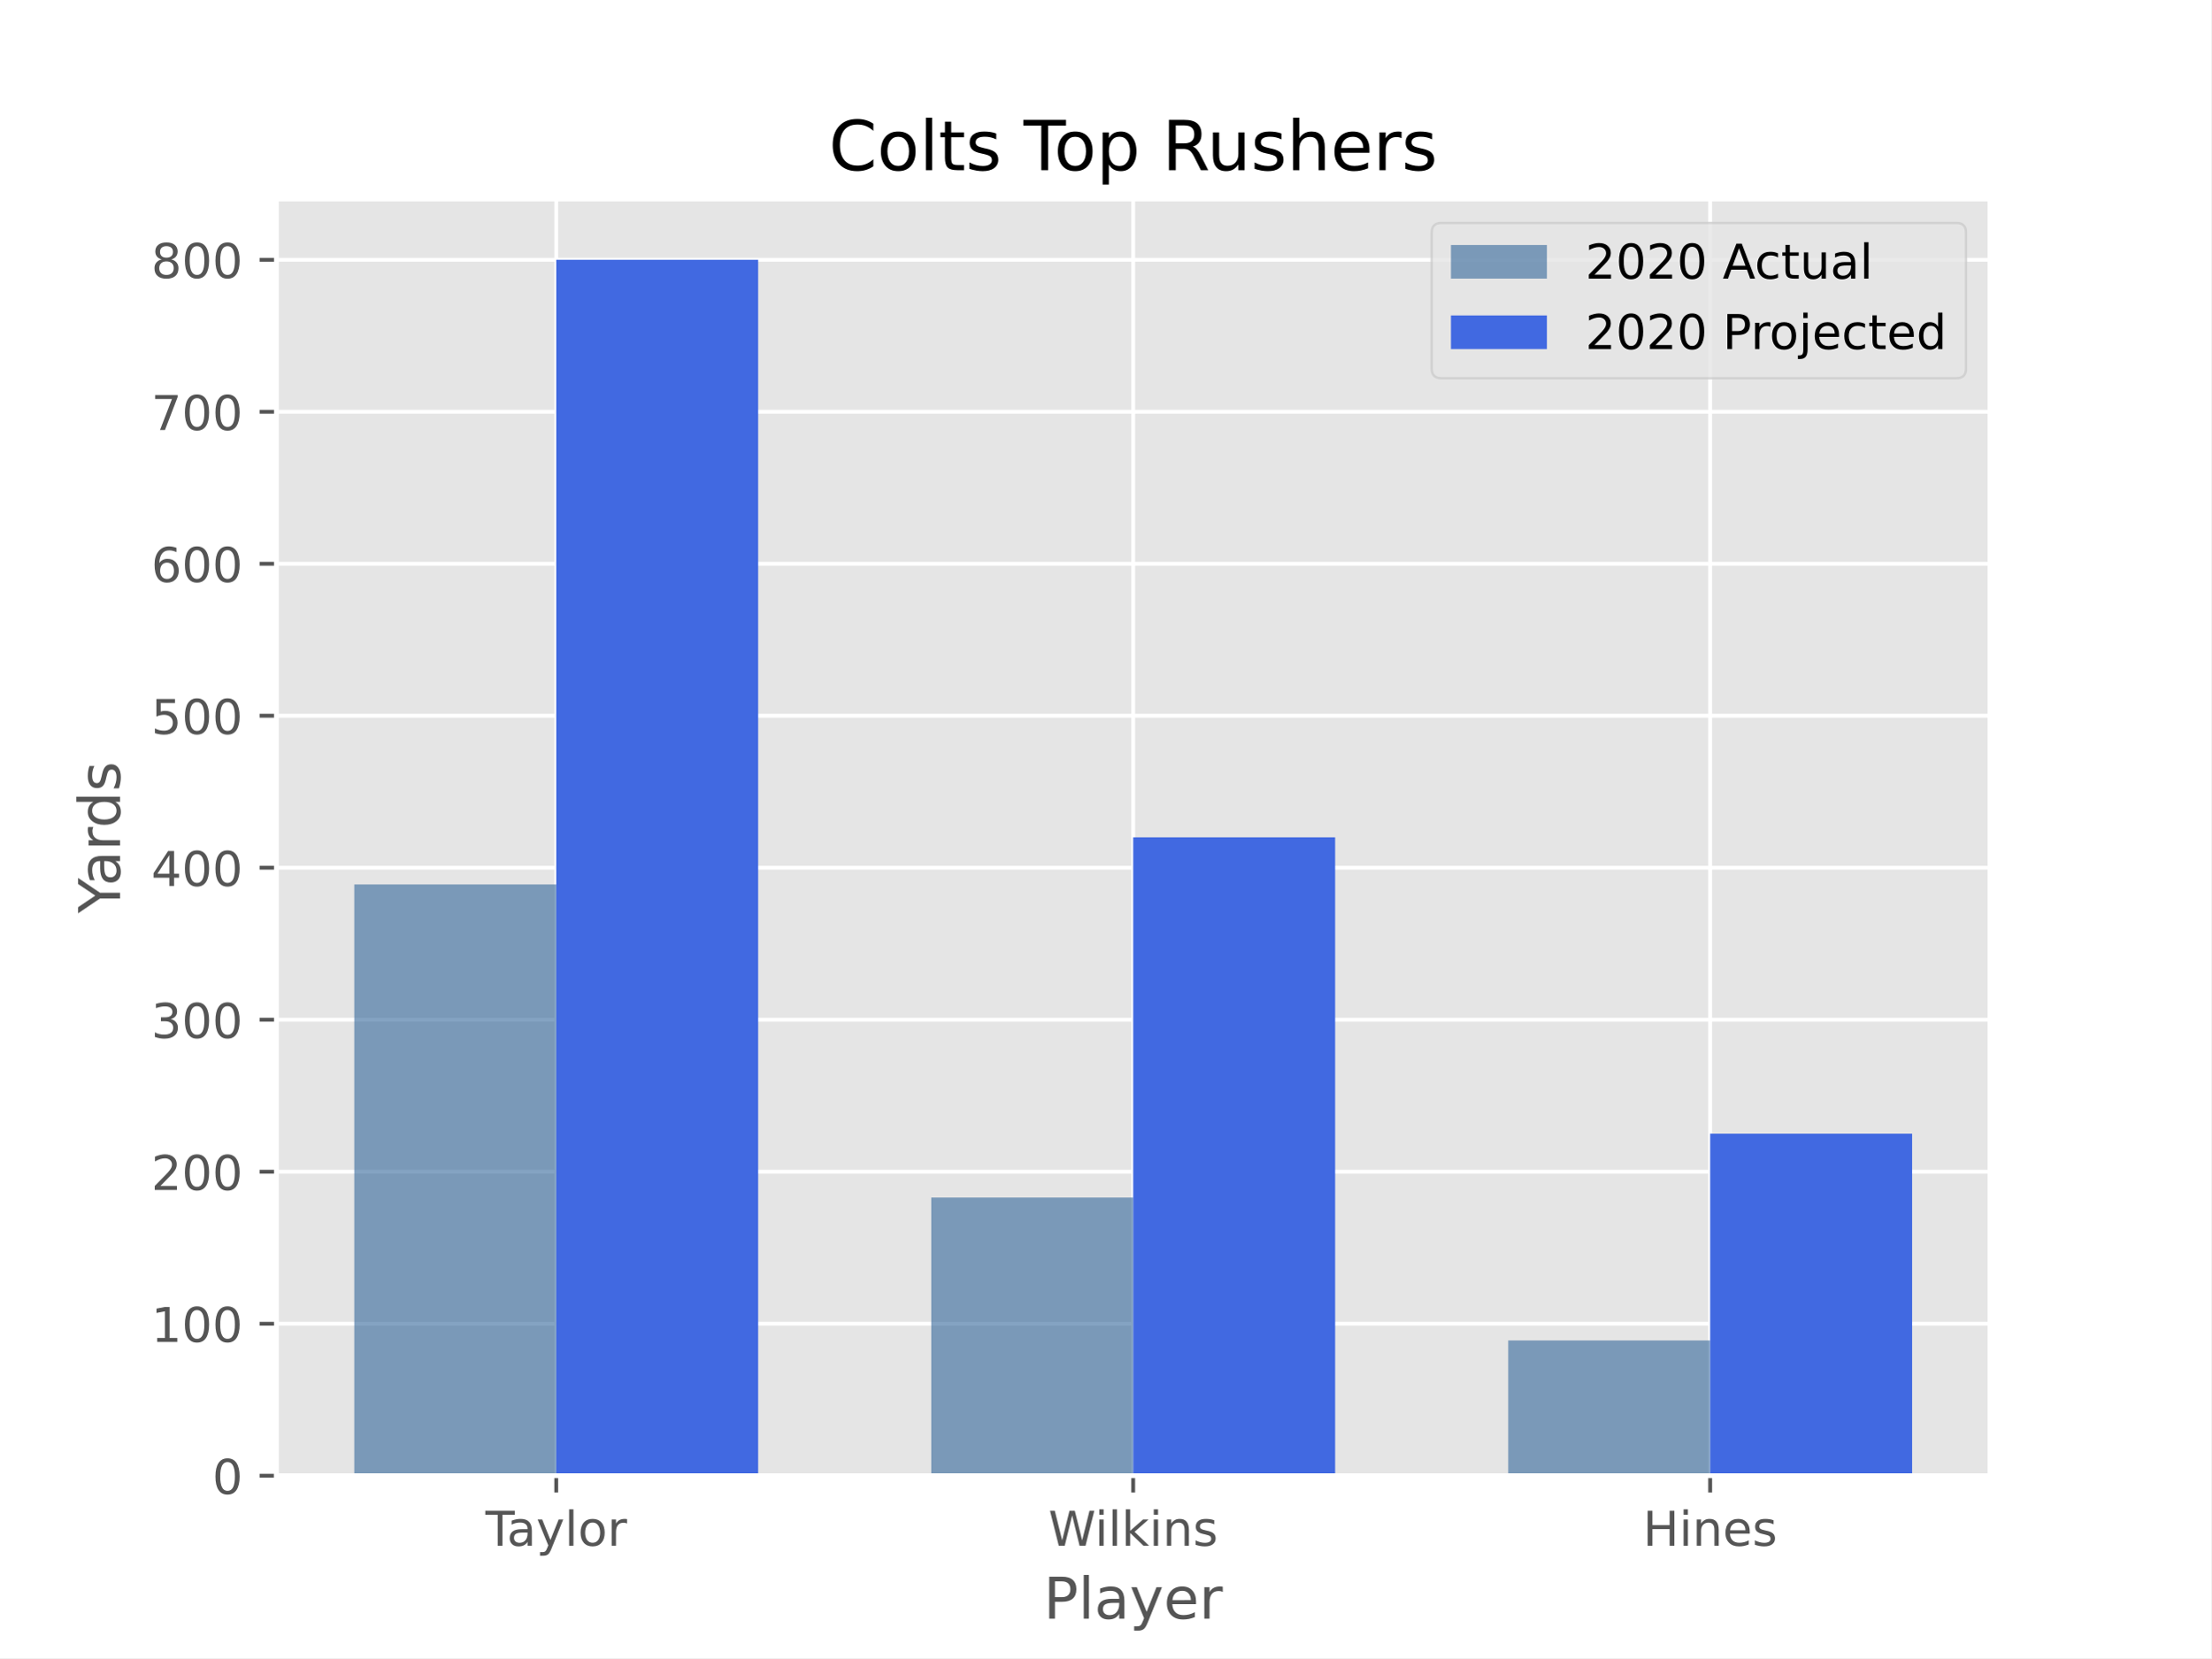
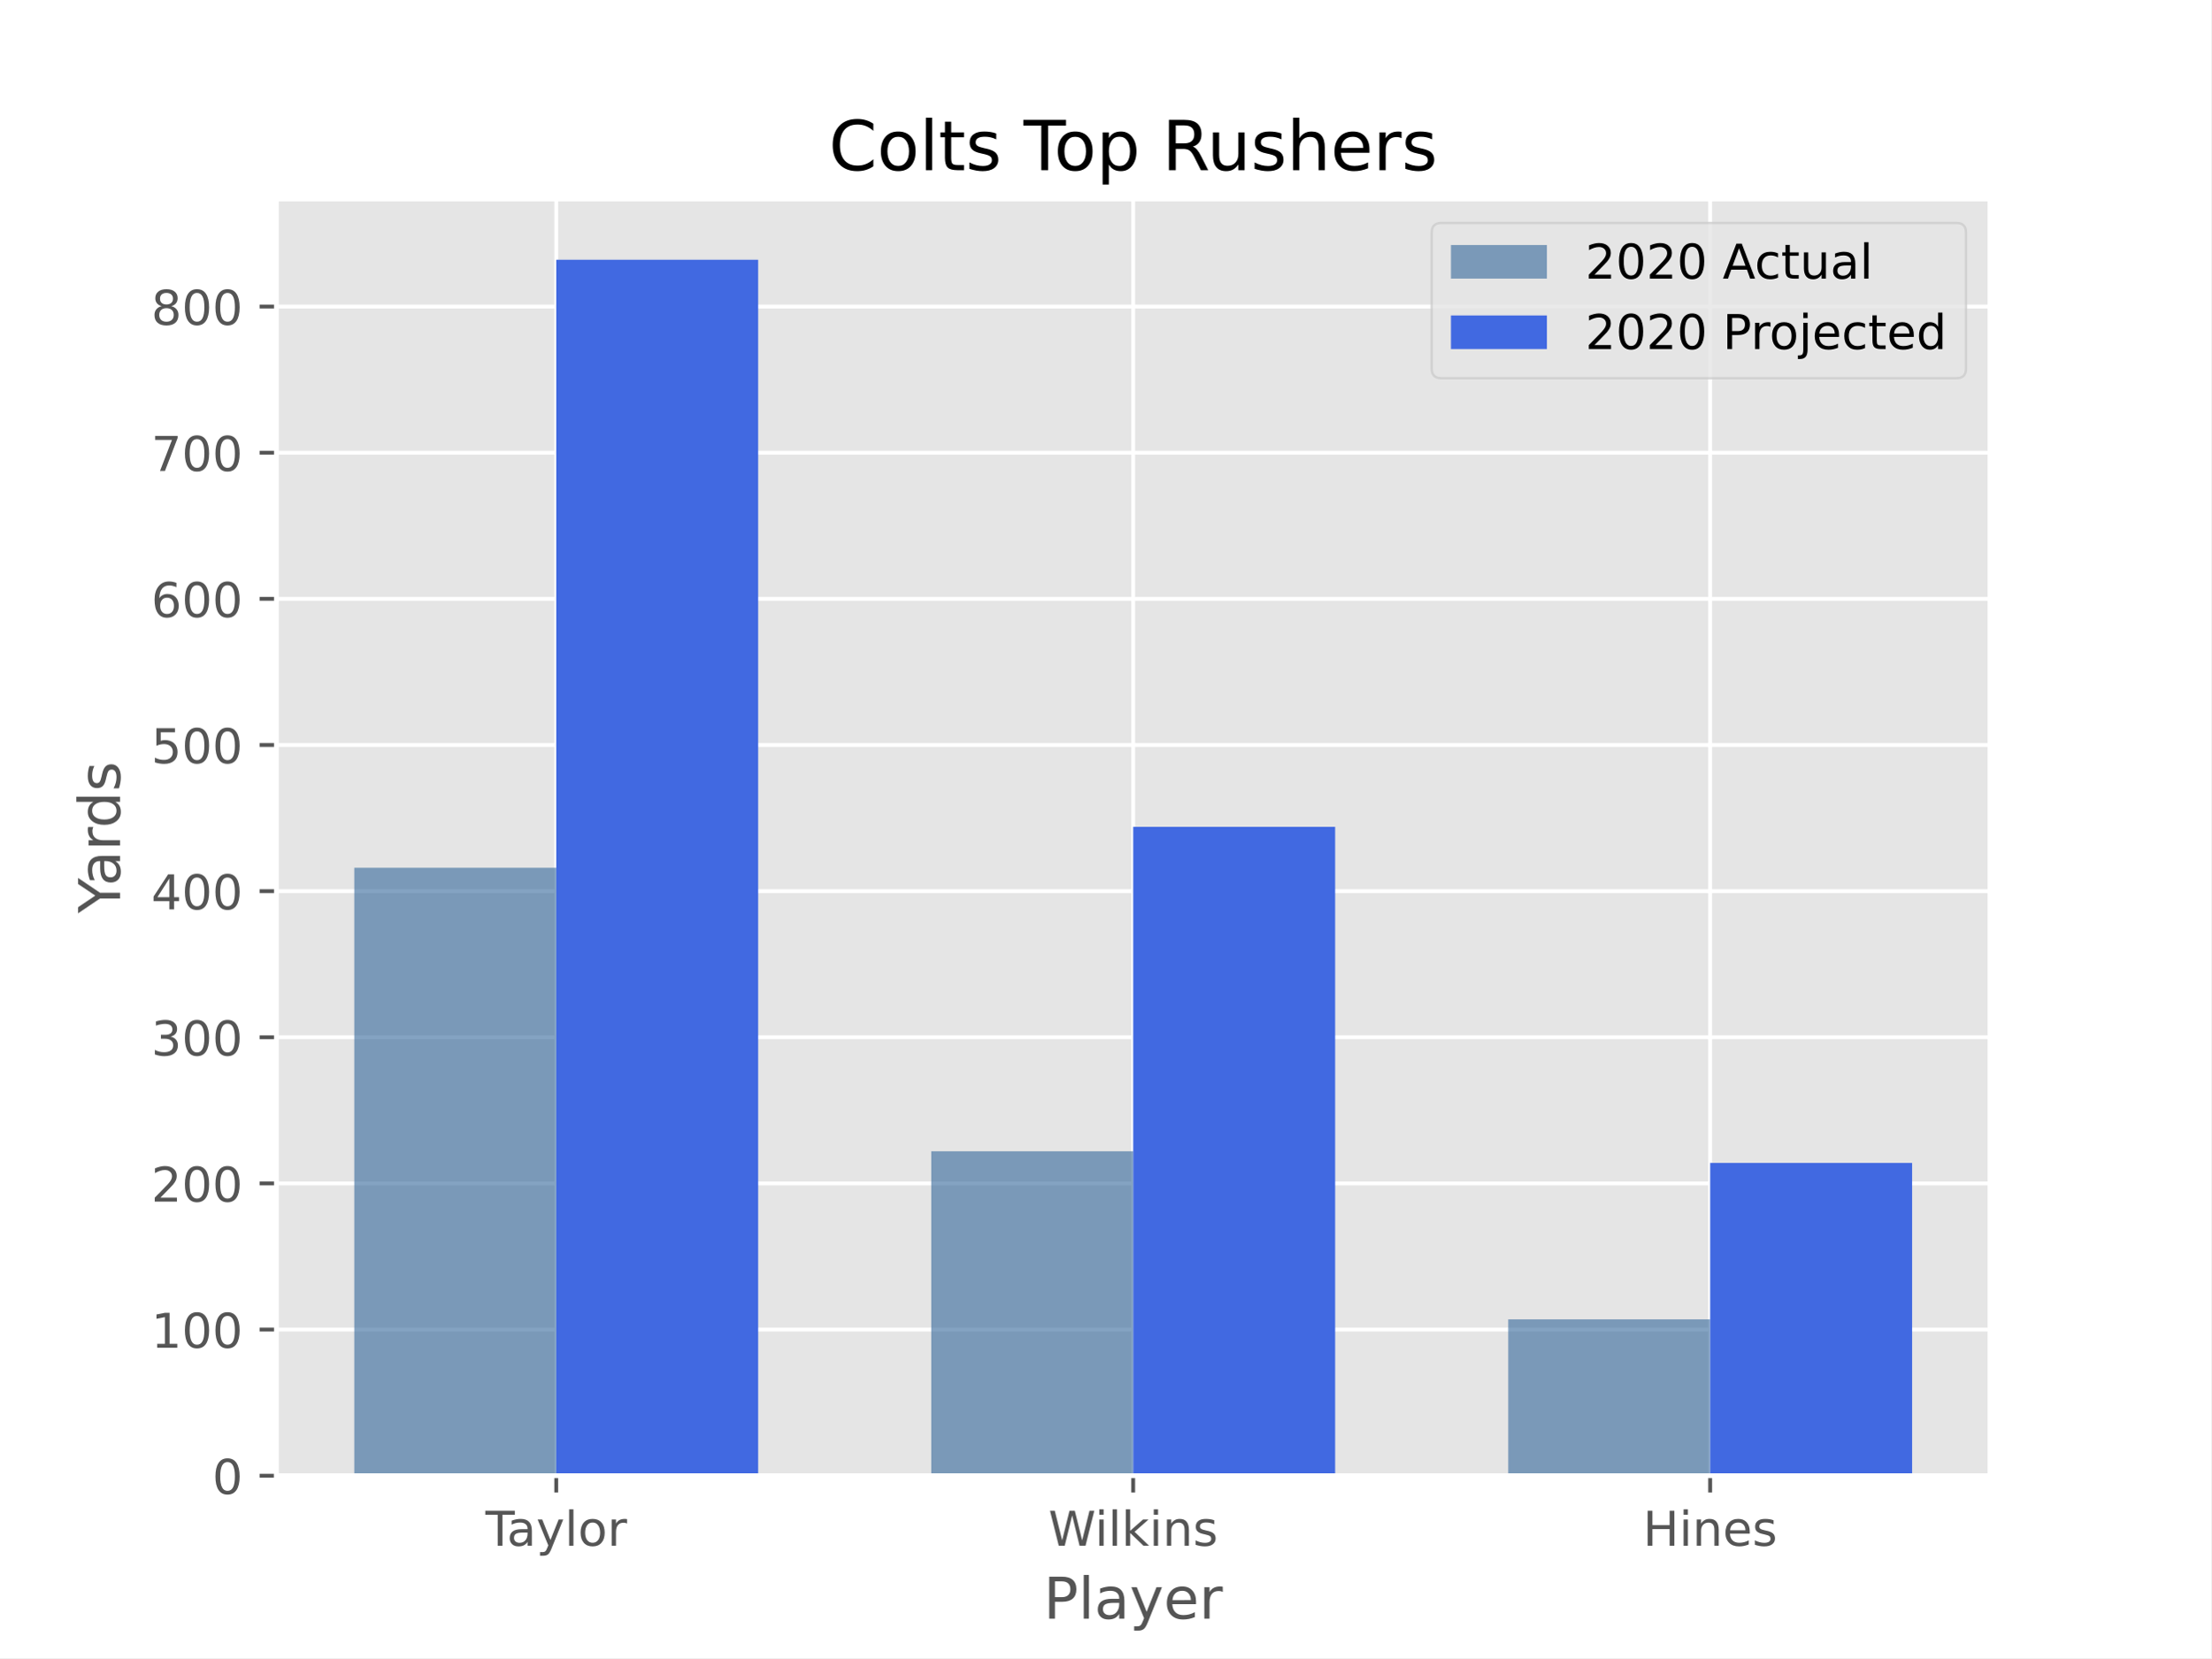
<svg xmlns="http://www.w3.org/2000/svg" xmlns:xlink="http://www.w3.org/1999/xlink" height="345.6pt" version="1.1" viewBox="0 0 460.8 345.6" width="460.8pt">
  <defs>
    <style type="text/css">*{stroke-linecap:butt;stroke-linejoin:round;}</style>
  </defs>
  <g id="figure_1">
    <g id="patch_1">
      <path d="M 0 345.6  L 460.8 345.6  L 460.8 0  L 0 0  z " style="fill:#ffffff;" />
    </g>
    <g id="axes_1">
      <g id="patch_2">
        <path d="M 57.6 307.584  L 414.72 307.584  L 414.72 41.472  L 57.6 41.472  z " style="fill:#e5e5e5;" />
      </g>
      <g id="matplotlib.axis_1">
        <g id="xtick_1">
          <g id="line2d_1">
-             <path clip-path="url(#pd33ba158d6)" d="M 115.918 307.584  L 115.918 41.472  " style="fill:none;stroke:#ffffff;stroke-linecap:square;stroke-width:0.8;" />
+             <path clip-path="url(#pebed3a5271)" d="M 115.918 307.584  L 115.918 41.472  " style="fill:none;stroke:#ffffff;stroke-linecap:square;stroke-width:0.8;" />
          </g>
          <g id="line2d_2">
            <defs>
-               <path d="M 0 0  L 0 3.5  " id="maf455444ff" style="stroke:#555555;stroke-width:0.8;" />
-             </defs>
-             <g>
-               <use style="fill:#555555;stroke:#555555;stroke-width:0.8;" x="115.918" xlink:href="#maf455444ff" y="307.584" />
+               <path d="M 0 0  L 0 3.5  " id="m8367097b8c" style="stroke:#555555;stroke-width:0.8;" />
+             </defs>
+             <g>
+               <use style="fill:#555555;stroke:#555555;stroke-width:0.8;" x="115.918" xlink:href="#m8367097b8c" y="307.584" />
            </g>
          </g>
          <g id="text_1">
            <g style="fill:#555555;" transform="translate(101.1613 322.1824)scale(0.1 -0.1)">
              <defs>
                <path d="M -0.297 72.906  L 61.375 72.906  L 61.375 64.594  L 35.5 64.594  L 35.5 0  L 25.594 0  L 25.594 64.594  L -0.297 64.594  z " id="DejaVuSans-84" />
                <path d="M 34.281 27.484  Q 23.391 27.484 19.188 25  Q 14.984 22.516 14.984 16.5  Q 14.984 11.719 18.141 8.906  Q 21.297 6.109 26.703 6.109  Q 34.188 6.109 38.703 11.406  Q 43.219 16.703 43.219 25.484  L 43.219 27.484  z M 52.203 31.203  L 52.203 0  L 43.219 0  L 43.219 8.297  Q 40.141 3.328 35.547 0.953  Q 30.953 -1.422 24.312 -1.422  Q 15.922 -1.422 10.953 3.297  Q 6 8.016 6 15.922  Q 6 25.141 12.172 29.828  Q 18.359 34.516 30.609 34.516  L 43.219 34.516  L 43.219 35.406  Q 43.219 41.609 39.141 45  Q 35.062 48.391 27.688 48.391  Q 23 48.391 18.547 47.266  Q 14.109 46.141 10.016 43.891  L 10.016 52.203  Q 14.938 54.109 19.578 55.047  Q 24.219 56 28.609 56  Q 40.484 56 46.344 49.844  Q 52.203 43.703 52.203 31.203  z " id="DejaVuSans-97" />
                <path d="M 32.172 -5.078  Q 28.375 -14.844 24.75 -17.812  Q 21.141 -20.797 15.094 -20.797  L 7.906 -20.797  L 7.906 -13.281  L 13.188 -13.281  Q 16.891 -13.281 18.938 -11.516  Q 21 -9.766 23.484 -3.219  L 25.094 0.875  L 2.984 54.688  L 12.5 54.688  L 29.594 11.922  L 46.688 54.688  L 56.203 54.688  z " id="DejaVuSans-121" />
                <path d="M 9.422 75.984  L 18.406 75.984  L 18.406 0  L 9.422 0  z " id="DejaVuSans-108" />
                <path d="M 30.609 48.391  Q 23.391 48.391 19.188 42.75  Q 14.984 37.109 14.984 27.297  Q 14.984 17.484 19.156 11.844  Q 23.344 6.203 30.609 6.203  Q 37.797 6.203 41.984 11.859  Q 46.188 17.531 46.188 27.297  Q 46.188 37.016 41.984 42.703  Q 37.797 48.391 30.609 48.391  z M 30.609 56  Q 42.328 56 49.016 48.375  Q 55.719 40.766 55.719 27.297  Q 55.719 13.875 49.016 6.219  Q 42.328 -1.422 30.609 -1.422  Q 18.844 -1.422 12.172 6.219  Q 5.516 13.875 5.516 27.297  Q 5.516 40.766 12.172 48.375  Q 18.844 56 30.609 56  z " id="DejaVuSans-111" />
                <path d="M 41.109 46.297  Q 39.594 47.172 37.812 47.578  Q 36.031 48 33.891 48  Q 26.266 48 22.188 43.047  Q 18.109 38.094 18.109 28.812  L 18.109 0  L 9.078 0  L 9.078 54.688  L 18.109 54.688  L 18.109 46.188  Q 20.953 51.172 25.484 53.578  Q 30.031 56 36.531 56  Q 37.453 56 38.578 55.875  Q 39.703 55.766 41.062 55.516  z " id="DejaVuSans-114" />
              </defs>
              <use xlink:href="#DejaVuSans-84" />
              <use x="44.584" xlink:href="#DejaVuSans-97" />
              <use x="105.863" xlink:href="#DejaVuSans-121" />
              <use x="165.043" xlink:href="#DejaVuSans-108" />
              <use x="192.826" xlink:href="#DejaVuSans-111" />
              <use x="254.008" xlink:href="#DejaVuSans-114" />
            </g>
          </g>
        </g>
        <g id="xtick_2">
          <g id="line2d_3">
-             <path clip-path="url(#pd33ba158d6)" d="M 236.16 307.584  L 236.16 41.472  " style="fill:none;stroke:#ffffff;stroke-linecap:square;stroke-width:0.8;" />
+             <path clip-path="url(#pebed3a5271)" d="M 236.16 307.584  L 236.16 41.472  " style="fill:none;stroke:#ffffff;stroke-linecap:square;stroke-width:0.8;" />
          </g>
          <g id="line2d_4">
            <g>
-               <use style="fill:#555555;stroke:#555555;stroke-width:0.8;" x="236.16" xlink:href="#maf455444ff" y="307.584" />
+               <use style="fill:#555555;stroke:#555555;stroke-width:0.8;" x="236.16" xlink:href="#m8367097b8c" y="307.584" />
            </g>
          </g>
          <g id="text_2">
            <g style="fill:#555555;" transform="translate(218.4928 322.1824)scale(0.1 -0.1)">
              <defs>
                <path d="M 3.328 72.906  L 13.281 72.906  L 28.609 11.281  L 43.891 72.906  L 54.984 72.906  L 70.312 11.281  L 85.594 72.906  L 95.609 72.906  L 77.297 0  L 64.891 0  L 49.516 63.281  L 33.984 0  L 21.578 0  z " id="DejaVuSans-87" />
                <path d="M 9.422 54.688  L 18.406 54.688  L 18.406 0  L 9.422 0  z M 9.422 75.984  L 18.406 75.984  L 18.406 64.594  L 9.422 64.594  z " id="DejaVuSans-105" />
                <path d="M 9.078 75.984  L 18.109 75.984  L 18.109 31.109  L 44.922 54.688  L 56.391 54.688  L 27.391 29.109  L 57.625 0  L 45.906 0  L 18.109 26.703  L 18.109 0  L 9.078 0  z " id="DejaVuSans-107" />
                <path d="M 54.891 33.016  L 54.891 0  L 45.906 0  L 45.906 32.719  Q 45.906 40.484 42.875 44.328  Q 39.844 48.188 33.797 48.188  Q 26.516 48.188 22.312 43.547  Q 18.109 38.922 18.109 30.906  L 18.109 0  L 9.078 0  L 9.078 54.688  L 18.109 54.688  L 18.109 46.188  Q 21.344 51.125 25.703 53.562  Q 30.078 56 35.797 56  Q 45.219 56 50.047 50.172  Q 54.891 44.344 54.891 33.016  z " id="DejaVuSans-110" />
                <path d="M 44.281 53.078  L 44.281 44.578  Q 40.484 46.531 36.375 47.5  Q 32.281 48.484 27.875 48.484  Q 21.188 48.484 17.844 46.438  Q 14.5 44.391 14.5 40.281  Q 14.5 37.156 16.891 35.375  Q 19.281 33.594 26.516 31.984  L 29.594 31.297  Q 39.156 29.25 43.188 25.516  Q 47.219 21.781 47.219 15.094  Q 47.219 7.469 41.188 3.016  Q 35.156 -1.422 24.609 -1.422  Q 20.219 -1.422 15.453 -0.562  Q 10.688 0.297 5.422 2  L 5.422 11.281  Q 10.406 8.688 15.234 7.391  Q 20.062 6.109 24.812 6.109  Q 31.156 6.109 34.562 8.281  Q 37.984 10.453 37.984 14.406  Q 37.984 18.062 35.516 20.016  Q 33.062 21.969 24.703 23.781  L 21.578 24.516  Q 13.234 26.266 9.516 29.906  Q 5.812 33.547 5.812 39.891  Q 5.812 47.609 11.281 51.797  Q 16.75 56 26.812 56  Q 31.781 56 36.172 55.266  Q 40.578 54.547 44.281 53.078  z " id="DejaVuSans-115" />
              </defs>
              <use xlink:href="#DejaVuSans-87" />
              <use x="96.627" xlink:href="#DejaVuSans-105" />
              <use x="124.41" xlink:href="#DejaVuSans-108" />
              <use x="152.193" xlink:href="#DejaVuSans-107" />
              <use x="210.104" xlink:href="#DejaVuSans-105" />
              <use x="237.887" xlink:href="#DejaVuSans-110" />
              <use x="301.266" xlink:href="#DejaVuSans-115" />
            </g>
          </g>
        </g>
        <g id="xtick_3">
          <g id="line2d_5">
-             <path clip-path="url(#pd33ba158d6)" d="M 356.402 307.584  L 356.402 41.472  " style="fill:none;stroke:#ffffff;stroke-linecap:square;stroke-width:0.8;" />
+             <path clip-path="url(#pebed3a5271)" d="M 356.402 307.584  L 356.402 41.472  " style="fill:none;stroke:#ffffff;stroke-linecap:square;stroke-width:0.8;" />
          </g>
          <g id="line2d_6">
            <g>
-               <use style="fill:#555555;stroke:#555555;stroke-width:0.8;" x="356.402" xlink:href="#maf455444ff" y="307.584" />
+               <use style="fill:#555555;stroke:#555555;stroke-width:0.8;" x="356.402" xlink:href="#m8367097b8c" y="307.584" />
            </g>
          </g>
          <g id="text_3">
            <g style="fill:#555555;" transform="translate(342.4032 322.1824)scale(0.1 -0.1)">
              <defs>
                <path d="M 9.812 72.906  L 19.672 72.906  L 19.672 43.016  L 55.516 43.016  L 55.516 72.906  L 65.375 72.906  L 65.375 0  L 55.516 0  L 55.516 34.719  L 19.672 34.719  L 19.672 0  L 9.812 0  z " id="DejaVuSans-72" />
                <path d="M 56.203 29.594  L 56.203 25.203  L 14.891 25.203  Q 15.484 15.922 20.484 11.062  Q 25.484 6.203 34.422 6.203  Q 39.594 6.203 44.453 7.469  Q 49.312 8.734 54.109 11.281  L 54.109 2.781  Q 49.266 0.734 44.188 -0.344  Q 39.109 -1.422 33.891 -1.422  Q 20.797 -1.422 13.156 6.188  Q 5.516 13.812 5.516 26.812  Q 5.516 40.234 12.766 48.109  Q 20.016 56 32.328 56  Q 43.359 56 49.781 48.891  Q 56.203 41.797 56.203 29.594  z M 47.219 32.234  Q 47.125 39.594 43.094 43.984  Q 39.062 48.391 32.422 48.391  Q 24.906 48.391 20.391 44.141  Q 15.875 39.891 15.188 32.172  z " id="DejaVuSans-101" />
              </defs>
              <use xlink:href="#DejaVuSans-72" />
              <use x="75.195" xlink:href="#DejaVuSans-105" />
              <use x="102.979" xlink:href="#DejaVuSans-110" />
              <use x="166.357" xlink:href="#DejaVuSans-101" />
              <use x="227.881" xlink:href="#DejaVuSans-115" />
            </g>
          </g>
        </g>
        <g id="text_4">
          <g style="fill:#555555;" transform="translate(217.4888 337.3802)scale(0.12 -0.12)">
            <defs>
              <path d="M 19.672 64.797  L 19.672 37.406  L 32.078 37.406  Q 38.969 37.406 42.719 40.969  Q 46.484 44.531 46.484 51.125  Q 46.484 57.672 42.719 61.234  Q 38.969 64.797 32.078 64.797  z M 9.812 72.906  L 32.078 72.906  Q 44.344 72.906 50.609 67.359  Q 56.891 61.812 56.891 51.125  Q 56.891 40.328 50.609 34.812  Q 44.344 29.297 32.078 29.297  L 19.672 29.297  L 19.672 0  L 9.812 0  z " id="DejaVuSans-80" />
            </defs>
            <use xlink:href="#DejaVuSans-80" />
            <use x="60.303" xlink:href="#DejaVuSans-108" />
            <use x="88.086" xlink:href="#DejaVuSans-97" />
            <use x="149.365" xlink:href="#DejaVuSans-121" />
            <use x="208.545" xlink:href="#DejaVuSans-101" />
            <use x="270.068" xlink:href="#DejaVuSans-114" />
          </g>
        </g>
      </g>
      <g id="matplotlib.axis_2">
        <g id="ytick_1">
          <g id="line2d_7">
-             <path clip-path="url(#pd33ba158d6)" d="M 57.6 307.584  L 414.72 307.584  " style="fill:none;stroke:#ffffff;stroke-linecap:square;stroke-width:0.8;" />
+             <path clip-path="url(#pebed3a5271)" d="M 57.6 307.584  L 414.72 307.584  " style="fill:none;stroke:#ffffff;stroke-linecap:square;stroke-width:0.8;" />
          </g>
          <g id="line2d_8">
            <defs>
-               <path d="M 0 0  L -3.5 0  " id="m9c7cc8854f" style="stroke:#555555;stroke-width:0.8;" />
-             </defs>
-             <g>
-               <use style="fill:#555555;stroke:#555555;stroke-width:0.8;" x="57.6" xlink:href="#m9c7cc8854f" y="307.584" />
+               <path d="M 0 0  L -3.5 0  " id="mbb1b11f7b4" style="stroke:#555555;stroke-width:0.8;" />
+             </defs>
+             <g>
+               <use style="fill:#555555;stroke:#555555;stroke-width:0.8;" x="57.6" xlink:href="#mbb1b11f7b4" y="307.584" />
            </g>
          </g>
          <g id="text_5">
            <g style="fill:#555555;" transform="translate(44.2375 311.3832)scale(0.1 -0.1)">
              <defs>
                <path d="M 31.781 66.406  Q 24.172 66.406 20.328 58.906  Q 16.5 51.422 16.5 36.375  Q 16.5 21.391 20.328 13.891  Q 24.172 6.391 31.781 6.391  Q 39.453 6.391 43.281 13.891  Q 47.125 21.391 47.125 36.375  Q 47.125 51.422 43.281 58.906  Q 39.453 66.406 31.781 66.406  z M 31.781 74.219  Q 44.047 74.219 50.516 64.516  Q 56.984 54.828 56.984 36.375  Q 56.984 17.969 50.516 8.266  Q 44.047 -1.422 31.781 -1.422  Q 19.531 -1.422 13.062 8.266  Q 6.594 17.969 6.594 36.375  Q 6.594 54.828 13.062 64.516  Q 19.531 74.219 31.781 74.219  z " id="DejaVuSans-48" />
              </defs>
              <use xlink:href="#DejaVuSans-48" />
            </g>
          </g>
        </g>
        <g id="ytick_2">
          <g id="line2d_9">
-             <path clip-path="url(#pd33ba158d6)" d="M 57.6 275.904  L 414.72 275.904  " style="fill:none;stroke:#ffffff;stroke-linecap:square;stroke-width:0.8;" />
+             <path clip-path="url(#pebed3a5271)" d="M 57.6 277.122  L 414.72 277.122  " style="fill:none;stroke:#ffffff;stroke-linecap:square;stroke-width:0.8;" />
          </g>
          <g id="line2d_10">
            <g>
-               <use style="fill:#555555;stroke:#555555;stroke-width:0.8;" x="57.6" xlink:href="#m9c7cc8854f" y="275.904" />
+               <use style="fill:#555555;stroke:#555555;stroke-width:0.8;" x="57.6" xlink:href="#mbb1b11f7b4" y="277.122" />
            </g>
          </g>
          <g id="text_6">
-             <g style="fill:#555555;" transform="translate(31.5125 279.7032)scale(0.1 -0.1)">
+             <g style="fill:#555555;" transform="translate(31.5125 280.9217)scale(0.1 -0.1)">
              <defs>
                <path d="M 12.406 8.297  L 28.516 8.297  L 28.516 63.922  L 10.984 60.406  L 10.984 69.391  L 28.422 72.906  L 38.281 72.906  L 38.281 8.297  L 54.391 8.297  L 54.391 0  L 12.406 0  z " id="DejaVuSans-49" />
              </defs>
              <use xlink:href="#DejaVuSans-49" />
              <use x="63.623" xlink:href="#DejaVuSans-48" />
              <use x="127.246" xlink:href="#DejaVuSans-48" />
            </g>
          </g>
        </g>
        <g id="ytick_3">
          <g id="line2d_11">
-             <path clip-path="url(#pd33ba158d6)" d="M 57.6 244.224  L 414.72 244.224  " style="fill:none;stroke:#ffffff;stroke-linecap:square;stroke-width:0.8;" />
+             <path clip-path="url(#pebed3a5271)" d="M 57.6 246.661  L 414.72 246.661  " style="fill:none;stroke:#ffffff;stroke-linecap:square;stroke-width:0.8;" />
          </g>
          <g id="line2d_12">
            <g>
-               <use style="fill:#555555;stroke:#555555;stroke-width:0.8;" x="57.6" xlink:href="#m9c7cc8854f" y="244.224" />
+               <use style="fill:#555555;stroke:#555555;stroke-width:0.8;" x="57.6" xlink:href="#mbb1b11f7b4" y="246.661" />
            </g>
          </g>
          <g id="text_7">
-             <g style="fill:#555555;" transform="translate(31.5125 248.0232)scale(0.1 -0.1)">
+             <g style="fill:#555555;" transform="translate(31.5125 250.4601)scale(0.1 -0.1)">
              <defs>
                <path d="M 19.188 8.297  L 53.609 8.297  L 53.609 0  L 7.328 0  L 7.328 8.297  Q 12.938 14.109 22.625 23.891  Q 32.328 33.688 34.812 36.531  Q 39.547 41.844 41.422 45.531  Q 43.312 49.219 43.312 52.781  Q 43.312 58.594 39.234 62.25  Q 35.156 65.922 28.609 65.922  Q 23.969 65.922 18.812 64.312  Q 13.672 62.703 7.812 59.422  L 7.812 69.391  Q 13.766 71.781 18.938 73  Q 24.125 74.219 28.422 74.219  Q 39.75 74.219 46.484 68.547  Q 53.219 62.891 53.219 53.422  Q 53.219 48.922 51.531 44.891  Q 49.859 40.875 45.406 35.406  Q 44.188 33.984 37.641 27.219  Q 31.109 20.453 19.188 8.297  z " id="DejaVuSans-50" />
              </defs>
              <use xlink:href="#DejaVuSans-50" />
              <use x="63.623" xlink:href="#DejaVuSans-48" />
              <use x="127.246" xlink:href="#DejaVuSans-48" />
            </g>
          </g>
        </g>
        <g id="ytick_4">
          <g id="line2d_13">
-             <path clip-path="url(#pd33ba158d6)" d="M 57.6 212.544  L 414.72 212.544  " style="fill:none;stroke:#ffffff;stroke-linecap:square;stroke-width:0.8;" />
+             <path clip-path="url(#pebed3a5271)" d="M 57.6 216.199  L 414.72 216.199  " style="fill:none;stroke:#ffffff;stroke-linecap:square;stroke-width:0.8;" />
          </g>
          <g id="line2d_14">
            <g>
-               <use style="fill:#555555;stroke:#555555;stroke-width:0.8;" x="57.6" xlink:href="#m9c7cc8854f" y="212.544" />
+               <use style="fill:#555555;stroke:#555555;stroke-width:0.8;" x="57.6" xlink:href="#mbb1b11f7b4" y="216.199" />
            </g>
          </g>
          <g id="text_8">
-             <g style="fill:#555555;" transform="translate(31.5125 216.3432)scale(0.1 -0.1)">
+             <g style="fill:#555555;" transform="translate(31.5125 219.9986)scale(0.1 -0.1)">
              <defs>
                <path d="M 40.578 39.312  Q 47.656 37.797 51.625 33  Q 55.609 28.219 55.609 21.188  Q 55.609 10.406 48.188 4.484  Q 40.766 -1.422 27.094 -1.422  Q 22.516 -1.422 17.656 -0.516  Q 12.797 0.391 7.625 2.203  L 7.625 11.719  Q 11.719 9.328 16.594 8.109  Q 21.484 6.891 26.812 6.891  Q 36.078 6.891 40.938 10.547  Q 45.797 14.203 45.797 21.188  Q 45.797 27.641 41.281 31.266  Q 36.766 34.906 28.719 34.906  L 20.219 34.906  L 20.219 43.016  L 29.109 43.016  Q 36.375 43.016 40.234 45.922  Q 44.094 48.828 44.094 54.297  Q 44.094 59.906 40.109 62.906  Q 36.141 65.922 28.719 65.922  Q 24.656 65.922 20.016 65.031  Q 15.375 64.156 9.812 62.312  L 9.812 71.094  Q 15.438 72.656 20.344 73.438  Q 25.25 74.219 29.594 74.219  Q 40.828 74.219 47.359 69.109  Q 53.906 64.016 53.906 55.328  Q 53.906 49.266 50.438 45.094  Q 46.969 40.922 40.578 39.312  z " id="DejaVuSans-51" />
              </defs>
              <use xlink:href="#DejaVuSans-51" />
              <use x="63.623" xlink:href="#DejaVuSans-48" />
              <use x="127.246" xlink:href="#DejaVuSans-48" />
            </g>
          </g>
        </g>
        <g id="ytick_5">
          <g id="line2d_15">
-             <path clip-path="url(#pd33ba158d6)" d="M 57.6 180.864  L 414.72 180.864  " style="fill:none;stroke:#ffffff;stroke-linecap:square;stroke-width:0.8;" />
+             <path clip-path="url(#pebed3a5271)" d="M 57.6 185.738  L 414.72 185.738  " style="fill:none;stroke:#ffffff;stroke-linecap:square;stroke-width:0.8;" />
          </g>
          <g id="line2d_16">
            <g>
-               <use style="fill:#555555;stroke:#555555;stroke-width:0.8;" x="57.6" xlink:href="#m9c7cc8854f" y="180.864" />
+               <use style="fill:#555555;stroke:#555555;stroke-width:0.8;" x="57.6" xlink:href="#mbb1b11f7b4" y="185.738" />
            </g>
          </g>
          <g id="text_9">
-             <g style="fill:#555555;" transform="translate(31.5125 184.6632)scale(0.1 -0.1)">
+             <g style="fill:#555555;" transform="translate(31.5125 189.5371)scale(0.1 -0.1)">
              <defs>
                <path d="M 37.797 64.312  L 12.891 25.391  L 37.797 25.391  z M 35.203 72.906  L 47.609 72.906  L 47.609 25.391  L 58.016 25.391  L 58.016 17.188  L 47.609 17.188  L 47.609 0  L 37.797 0  L 37.797 17.188  L 4.891 17.188  L 4.891 26.703  z " id="DejaVuSans-52" />
              </defs>
              <use xlink:href="#DejaVuSans-52" />
              <use x="63.623" xlink:href="#DejaVuSans-48" />
              <use x="127.246" xlink:href="#DejaVuSans-48" />
            </g>
          </g>
        </g>
        <g id="ytick_6">
          <g id="line2d_17">
-             <path clip-path="url(#pd33ba158d6)" d="M 57.6 149.184  L 414.72 149.184  " style="fill:none;stroke:#ffffff;stroke-linecap:square;stroke-width:0.8;" />
+             <path clip-path="url(#pebed3a5271)" d="M 57.6 155.276  L 414.72 155.276  " style="fill:none;stroke:#ffffff;stroke-linecap:square;stroke-width:0.8;" />
          </g>
          <g id="line2d_18">
            <g>
-               <use style="fill:#555555;stroke:#555555;stroke-width:0.8;" x="57.6" xlink:href="#m9c7cc8854f" y="149.184" />
+               <use style="fill:#555555;stroke:#555555;stroke-width:0.8;" x="57.6" xlink:href="#mbb1b11f7b4" y="155.276" />
            </g>
          </g>
          <g id="text_10">
-             <g style="fill:#555555;" transform="translate(31.5125 152.9832)scale(0.1 -0.1)">
+             <g style="fill:#555555;" transform="translate(31.5125 159.0755)scale(0.1 -0.1)">
              <defs>
                <path d="M 10.797 72.906  L 49.516 72.906  L 49.516 64.594  L 19.828 64.594  L 19.828 46.734  Q 21.969 47.469 24.109 47.828  Q 26.266 48.188 28.422 48.188  Q 40.625 48.188 47.75 41.5  Q 54.891 34.812 54.891 23.391  Q 54.891 11.625 47.562 5.094  Q 40.234 -1.422 26.906 -1.422  Q 22.312 -1.422 17.547 -0.641  Q 12.797 0.141 7.719 1.703  L 7.719 11.625  Q 12.109 9.234 16.797 8.062  Q 21.484 6.891 26.703 6.891  Q 35.156 6.891 40.078 11.328  Q 45.016 15.766 45.016 23.391  Q 45.016 31 40.078 35.438  Q 35.156 39.891 26.703 39.891  Q 22.75 39.891 18.812 39.016  Q 14.891 38.141 10.797 36.281  z " id="DejaVuSans-53" />
              </defs>
              <use xlink:href="#DejaVuSans-53" />
              <use x="63.623" xlink:href="#DejaVuSans-48" />
              <use x="127.246" xlink:href="#DejaVuSans-48" />
            </g>
          </g>
        </g>
        <g id="ytick_7">
          <g id="line2d_19">
-             <path clip-path="url(#pd33ba158d6)" d="M 57.6 117.504  L 414.72 117.504  " style="fill:none;stroke:#ffffff;stroke-linecap:square;stroke-width:0.8;" />
+             <path clip-path="url(#pebed3a5271)" d="M 57.6 124.815  L 414.72 124.815  " style="fill:none;stroke:#ffffff;stroke-linecap:square;stroke-width:0.8;" />
          </g>
          <g id="line2d_20">
            <g>
-               <use style="fill:#555555;stroke:#555555;stroke-width:0.8;" x="57.6" xlink:href="#m9c7cc8854f" y="117.504" />
+               <use style="fill:#555555;stroke:#555555;stroke-width:0.8;" x="57.6" xlink:href="#mbb1b11f7b4" y="124.815" />
            </g>
          </g>
          <g id="text_11">
-             <g style="fill:#555555;" transform="translate(31.5125 121.3032)scale(0.1 -0.1)">
+             <g style="fill:#555555;" transform="translate(31.5125 128.614)scale(0.1 -0.1)">
              <defs>
                <path d="M 33.016 40.375  Q 26.375 40.375 22.484 35.828  Q 18.609 31.297 18.609 23.391  Q 18.609 15.531 22.484 10.953  Q 26.375 6.391 33.016 6.391  Q 39.656 6.391 43.531 10.953  Q 47.406 15.531 47.406 23.391  Q 47.406 31.297 43.531 35.828  Q 39.656 40.375 33.016 40.375  z M 52.594 71.297  L 52.594 62.312  Q 48.875 64.062 45.094 64.984  Q 41.312 65.922 37.594 65.922  Q 27.828 65.922 22.672 59.328  Q 17.531 52.734 16.797 39.406  Q 19.672 43.656 24.016 45.922  Q 28.375 48.188 33.594 48.188  Q 44.578 48.188 50.953 41.516  Q 57.328 34.859 57.328 23.391  Q 57.328 12.156 50.688 5.359  Q 44.047 -1.422 33.016 -1.422  Q 20.359 -1.422 13.672 8.266  Q 6.984 17.969 6.984 36.375  Q 6.984 53.656 15.188 63.938  Q 23.391 74.219 37.203 74.219  Q 40.922 74.219 44.703 73.484  Q 48.484 72.75 52.594 71.297  z " id="DejaVuSans-54" />
              </defs>
              <use xlink:href="#DejaVuSans-54" />
              <use x="63.623" xlink:href="#DejaVuSans-48" />
              <use x="127.246" xlink:href="#DejaVuSans-48" />
            </g>
          </g>
        </g>
        <g id="ytick_8">
          <g id="line2d_21">
-             <path clip-path="url(#pd33ba158d6)" d="M 57.6 85.824  L 414.72 85.824  " style="fill:none;stroke:#ffffff;stroke-linecap:square;stroke-width:0.8;" />
+             <path clip-path="url(#pebed3a5271)" d="M 57.6 94.353  L 414.72 94.353  " style="fill:none;stroke:#ffffff;stroke-linecap:square;stroke-width:0.8;" />
          </g>
          <g id="line2d_22">
            <g>
-               <use style="fill:#555555;stroke:#555555;stroke-width:0.8;" x="57.6" xlink:href="#m9c7cc8854f" y="85.824" />
+               <use style="fill:#555555;stroke:#555555;stroke-width:0.8;" x="57.6" xlink:href="#mbb1b11f7b4" y="94.353" />
            </g>
          </g>
          <g id="text_12">
-             <g style="fill:#555555;" transform="translate(31.5125 89.62322)scale(0.1 -0.1)">
+             <g style="fill:#555555;" transform="translate(31.5125 98.15245)scale(0.1 -0.1)">
              <defs>
                <path d="M 8.203 72.906  L 55.078 72.906  L 55.078 68.703  L 28.609 0  L 18.312 0  L 43.219 64.594  L 8.203 64.594  z " id="DejaVuSans-55" />
              </defs>
              <use xlink:href="#DejaVuSans-55" />
              <use x="63.623" xlink:href="#DejaVuSans-48" />
              <use x="127.246" xlink:href="#DejaVuSans-48" />
            </g>
          </g>
        </g>
        <g id="ytick_9">
          <g id="line2d_23">
-             <path clip-path="url(#pd33ba158d6)" d="M 57.6 54.144  L 414.72 54.144  " style="fill:none;stroke:#ffffff;stroke-linecap:square;stroke-width:0.8;" />
+             <path clip-path="url(#pebed3a5271)" d="M 57.6 63.892  L 414.72 63.892  " style="fill:none;stroke:#ffffff;stroke-linecap:square;stroke-width:0.8;" />
          </g>
          <g id="line2d_24">
            <g>
-               <use style="fill:#555555;stroke:#555555;stroke-width:0.8;" x="57.6" xlink:href="#m9c7cc8854f" y="54.144" />
+               <use style="fill:#555555;stroke:#555555;stroke-width:0.8;" x="57.6" xlink:href="#mbb1b11f7b4" y="63.892" />
            </g>
          </g>
          <g id="text_13">
-             <g style="fill:#555555;" transform="translate(31.5125 57.94322)scale(0.1 -0.1)">
+             <g style="fill:#555555;" transform="translate(31.5125 67.69091)scale(0.1 -0.1)">
              <defs>
                <path d="M 31.781 34.625  Q 24.75 34.625 20.719 30.859  Q 16.703 27.094 16.703 20.516  Q 16.703 13.922 20.719 10.156  Q 24.75 6.391 31.781 6.391  Q 38.812 6.391 42.859 10.172  Q 46.922 13.969 46.922 20.516  Q 46.922 27.094 42.891 30.859  Q 38.875 34.625 31.781 34.625  z M 21.922 38.812  Q 15.578 40.375 12.031 44.719  Q 8.5 49.078 8.5 55.328  Q 8.5 64.062 14.719 69.141  Q 20.953 74.219 31.781 74.219  Q 42.672 74.219 48.875 69.141  Q 55.078 64.062 55.078 55.328  Q 55.078 49.078 51.531 44.719  Q 48 40.375 41.703 38.812  Q 48.828 37.156 52.797 32.312  Q 56.781 27.484 56.781 20.516  Q 56.781 9.906 50.312 4.234  Q 43.844 -1.422 31.781 -1.422  Q 19.734 -1.422 13.25 4.234  Q 6.781 9.906 6.781 20.516  Q 6.781 27.484 10.781 32.312  Q 14.797 37.156 21.922 38.812  z M 18.312 54.391  Q 18.312 48.734 21.844 45.562  Q 25.391 42.391 31.781 42.391  Q 38.141 42.391 41.719 45.562  Q 45.312 48.734 45.312 54.391  Q 45.312 60.062 41.719 63.234  Q 38.141 66.406 31.781 66.406  Q 25.391 66.406 21.844 63.234  Q 18.312 60.062 18.312 54.391  z " id="DejaVuSans-56" />
              </defs>
              <use xlink:href="#DejaVuSans-56" />
              <use x="63.623" xlink:href="#DejaVuSans-48" />
              <use x="127.246" xlink:href="#DejaVuSans-48" />
            </g>
          </g>
        </g>
        <g id="text_14">
          <g style="fill:#555555;" transform="translate(25.01687 190.3408)rotate(-90)scale(0.12 -0.12)">
            <defs>
              <path d="M -0.203 72.906  L 10.406 72.906  L 30.609 42.922  L 50.688 72.906  L 61.281 72.906  L 35.5 34.719  L 35.5 0  L 25.594 0  L 25.594 34.719  z " id="DejaVuSans-89" />
              <path d="M 45.406 46.391  L 45.406 75.984  L 54.391 75.984  L 54.391 0  L 45.406 0  L 45.406 8.203  Q 42.578 3.328 38.25 0.953  Q 33.938 -1.422 27.875 -1.422  Q 17.969 -1.422 11.734 6.484  Q 5.516 14.406 5.516 27.297  Q 5.516 40.188 11.734 48.094  Q 17.969 56 27.875 56  Q 33.938 56 38.25 53.625  Q 42.578 51.266 45.406 46.391  z M 14.797 27.297  Q 14.797 17.391 18.875 11.75  Q 22.953 6.109 30.078 6.109  Q 37.203 6.109 41.297 11.75  Q 45.406 17.391 45.406 27.297  Q 45.406 37.203 41.297 42.844  Q 37.203 48.484 30.078 48.484  Q 22.953 48.484 18.875 42.844  Q 14.797 37.203 14.797 27.297  z " id="DejaVuSans-100" />
            </defs>
            <use xlink:href="#DejaVuSans-89" />
            <use x="47.334" xlink:href="#DejaVuSans-97" />
            <use x="108.613" xlink:href="#DejaVuSans-114" />
            <use x="147.977" xlink:href="#DejaVuSans-100" />
            <use x="211.453" xlink:href="#DejaVuSans-115" />
          </g>
        </g>
      </g>
      <g id="patch_3">
-         <path clip-path="url(#pd33ba158d6)" d="M 73.833 307.584  L 115.918 307.584  L 115.918 184.349  L 73.833 184.349  z " style="fill:#336699;fill-opacity:0.6;" />
+         <path clip-path="url(#pebed3a5271)" d="M 73.833 307.584  L 115.918 307.584  L 115.918 180.864  L 73.833 180.864  z " style="fill:#336699;fill-opacity:0.6;" />
      </g>
      <g id="patch_4">
-         <path clip-path="url(#pd33ba158d6)" d="M 194.075 307.584  L 236.16 307.584  L 236.16 249.61  L 194.075 249.61  z " style="fill:#336699;fill-opacity:0.6;" />
+         <path clip-path="url(#pebed3a5271)" d="M 194.075 307.584  L 236.16 307.584  L 236.16 239.959  L 194.075 239.959  z " style="fill:#336699;fill-opacity:0.6;" />
      </g>
      <g id="patch_5">
-         <path clip-path="url(#pd33ba158d6)" d="M 314.318 307.584  L 356.402 307.584  L 356.402 279.389  L 314.318 279.389  z " style="fill:#336699;fill-opacity:0.6;" />
+         <path clip-path="url(#pebed3a5271)" d="M 314.318 307.584  L 356.402 307.584  L 356.402 274.99  L 314.318 274.99  z " style="fill:#336699;fill-opacity:0.6;" />
      </g>
      <g id="patch_6">
-         <path clip-path="url(#pd33ba158d6)" d="M 115.918 307.584  L 158.002 307.584  L 158.002 54.144  L 115.918 54.144  z " style="fill:#4169e1;" />
+         <path clip-path="url(#pebed3a5271)" d="M 115.918 307.584  L 158.002 307.584  L 158.002 54.144  L 115.918 54.144  z " style="fill:#4169e1;" />
      </g>
      <g id="patch_7">
-         <path clip-path="url(#pd33ba158d6)" d="M 236.16 307.584  L 278.245 307.584  L 278.245 174.528  L 236.16 174.528  z " style="fill:#4169e1;" />
+         <path clip-path="url(#pebed3a5271)" d="M 236.16 307.584  L 278.245 307.584  L 278.245 172.335  L 236.16 172.335  z " style="fill:#4169e1;" />
      </g>
      <g id="patch_8">
-         <path clip-path="url(#pd33ba158d6)" d="M 356.402 307.584  L 398.487 307.584  L 398.487 236.304  L 356.402 236.304  z " style="fill:#4169e1;" />
+         <path clip-path="url(#pebed3a5271)" d="M 356.402 307.584  L 398.487 307.584  L 398.487 242.396  L 356.402 242.396  z " style="fill:#4169e1;" />
      </g>
      <g id="patch_9">
        <path d="M 57.6 307.584  L 57.6 41.472  " style="fill:none;stroke:#ffffff;stroke-linecap:square;stroke-linejoin:miter;" />
      </g>
      <g id="patch_10">
        <path d="M 414.72 307.584  L 414.72 41.472  " style="fill:none;stroke:#ffffff;stroke-linecap:square;stroke-linejoin:miter;" />
      </g>
      <g id="patch_11">
        <path d="M 57.6 307.584  L 414.72 307.584  " style="fill:none;stroke:#ffffff;stroke-linecap:square;stroke-linejoin:miter;" />
      </g>
      <g id="patch_12">
        <path d="M 57.6 41.472  L 414.72 41.472  " style="fill:none;stroke:#ffffff;stroke-linecap:square;stroke-linejoin:miter;" />
      </g>
      <g id="text_15">
        <g transform="translate(172.7303 35.472)scale(0.144 -0.144)">
          <defs>
            <path d="M 64.406 67.281  L 64.406 56.891  Q 59.422 61.531 53.781 63.812  Q 48.141 66.109 41.797 66.109  Q 29.297 66.109 22.656 58.469  Q 16.016 50.828 16.016 36.375  Q 16.016 21.969 22.656 14.328  Q 29.297 6.688 41.797 6.688  Q 48.141 6.688 53.781 8.984  Q 59.422 11.281 64.406 15.922  L 64.406 5.609  Q 59.234 2.094 53.438 0.328  Q 47.656 -1.422 41.219 -1.422  Q 24.656 -1.422 15.125 8.703  Q 5.609 18.844 5.609 36.375  Q 5.609 53.953 15.125 64.078  Q 24.656 74.219 41.219 74.219  Q 47.75 74.219 53.531 72.484  Q 59.328 70.75 64.406 67.281  z " id="DejaVuSans-67" />
            <path d="M 18.312 70.219  L 18.312 54.688  L 36.812 54.688  L 36.812 47.703  L 18.312 47.703  L 18.312 18.016  Q 18.312 11.328 20.141 9.422  Q 21.969 7.516 27.594 7.516  L 36.812 7.516  L 36.812 0  L 27.594 0  Q 17.188 0 13.234 3.875  Q 9.281 7.766 9.281 18.016  L 9.281 47.703  L 2.688 47.703  L 2.688 54.688  L 9.281 54.688  L 9.281 70.219  z " id="DejaVuSans-116" />
            <path id="DejaVuSans-32" />
            <path d="M 18.109 8.203  L 18.109 -20.797  L 9.078 -20.797  L 9.078 54.688  L 18.109 54.688  L 18.109 46.391  Q 20.953 51.266 25.266 53.625  Q 29.594 56 35.594 56  Q 45.562 56 51.781 48.094  Q 58.016 40.188 58.016 27.297  Q 58.016 14.406 51.781 6.484  Q 45.562 -1.422 35.594 -1.422  Q 29.594 -1.422 25.266 0.953  Q 20.953 3.328 18.109 8.203  z M 48.688 27.297  Q 48.688 37.203 44.609 42.844  Q 40.531 48.484 33.406 48.484  Q 26.266 48.484 22.188 42.844  Q 18.109 37.203 18.109 27.297  Q 18.109 17.391 22.188 11.75  Q 26.266 6.109 33.406 6.109  Q 40.531 6.109 44.609 11.75  Q 48.688 17.391 48.688 27.297  z " id="DejaVuSans-112" />
            <path d="M 44.391 34.188  Q 47.562 33.109 50.562 29.594  Q 53.562 26.078 56.594 19.922  L 66.609 0  L 56 0  L 46.688 18.703  Q 43.062 26.031 39.672 28.422  Q 36.281 30.812 30.422 30.812  L 19.672 30.812  L 19.672 0  L 9.812 0  L 9.812 72.906  L 32.078 72.906  Q 44.578 72.906 50.734 67.672  Q 56.891 62.453 56.891 51.906  Q 56.891 45.016 53.688 40.469  Q 50.484 35.938 44.391 34.188  z M 19.672 64.797  L 19.672 38.922  L 32.078 38.922  Q 39.203 38.922 42.844 42.219  Q 46.484 45.516 46.484 51.906  Q 46.484 58.297 42.844 61.547  Q 39.203 64.797 32.078 64.797  z " id="DejaVuSans-82" />
            <path d="M 8.5 21.578  L 8.5 54.688  L 17.484 54.688  L 17.484 21.922  Q 17.484 14.156 20.5 10.266  Q 23.531 6.391 29.594 6.391  Q 36.859 6.391 41.078 11.031  Q 45.312 15.672 45.312 23.688  L 45.312 54.688  L 54.297 54.688  L 54.297 0  L 45.312 0  L 45.312 8.406  Q 42.047 3.422 37.719 1  Q 33.406 -1.422 27.688 -1.422  Q 18.266 -1.422 13.375 4.438  Q 8.5 10.297 8.5 21.578  z M 31.109 56  z " id="DejaVuSans-117" />
            <path d="M 54.891 33.016  L 54.891 0  L 45.906 0  L 45.906 32.719  Q 45.906 40.484 42.875 44.328  Q 39.844 48.188 33.797 48.188  Q 26.516 48.188 22.312 43.547  Q 18.109 38.922 18.109 30.906  L 18.109 0  L 9.078 0  L 9.078 75.984  L 18.109 75.984  L 18.109 46.188  Q 21.344 51.125 25.703 53.562  Q 30.078 56 35.797 56  Q 45.219 56 50.047 50.172  Q 54.891 44.344 54.891 33.016  z " id="DejaVuSans-104" />
          </defs>
          <use xlink:href="#DejaVuSans-67" />
          <use x="69.824" xlink:href="#DejaVuSans-111" />
          <use x="131.006" xlink:href="#DejaVuSans-108" />
          <use x="158.789" xlink:href="#DejaVuSans-116" />
          <use x="197.998" xlink:href="#DejaVuSans-115" />
          <use x="250.098" xlink:href="#DejaVuSans-32" />
          <use x="281.885" xlink:href="#DejaVuSans-84" />
          <use x="325.969" xlink:href="#DejaVuSans-111" />
          <use x="387.15" xlink:href="#DejaVuSans-112" />
          <use x="450.627" xlink:href="#DejaVuSans-32" />
          <use x="482.414" xlink:href="#DejaVuSans-82" />
          <use x="547.396" xlink:href="#DejaVuSans-117" />
          <use x="610.775" xlink:href="#DejaVuSans-115" />
          <use x="662.875" xlink:href="#DejaVuSans-104" />
          <use x="726.254" xlink:href="#DejaVuSans-101" />
          <use x="787.777" xlink:href="#DejaVuSans-114" />
          <use x="828.891" xlink:href="#DejaVuSans-115" />
        </g>
      </g>
      <g id="legend_1">
        <g id="patch_13">
          <path d="M 300.381 78.828  L 407.72 78.828  Q 409.72 78.828 409.72 76.828  L 409.72 48.472  Q 409.72 46.472 407.72 46.472  L 300.381 46.472  Q 298.381 46.472 298.381 48.472  L 298.381 76.828  Q 298.381 78.828 300.381 78.828  z " style="fill:#e5e5e5;opacity:0.8;stroke:#cccccc;stroke-linejoin:miter;stroke-width:0.5;" />
        </g>
        <g id="patch_14">
          <path d="M 302.381 58.07  L 322.381 58.07  L 322.381 51.07  L 302.381 51.07  z " style="fill:#336699;fill-opacity:0.6;" />
        </g>
        <g id="text_16">
          <g transform="translate(330.3809 58.07044)scale(0.1 -0.1)">
            <defs>
              <path d="M 34.188 63.188  L 20.797 26.906  L 47.609 26.906  z M 28.609 72.906  L 39.797 72.906  L 67.578 0  L 57.328 0  L 50.688 18.703  L 17.828 18.703  L 11.188 0  L 0.781 0  z " id="DejaVuSans-65" />
              <path d="M 48.781 52.594  L 48.781 44.188  Q 44.969 46.297 41.141 47.344  Q 37.312 48.391 33.406 48.391  Q 24.656 48.391 19.812 42.844  Q 14.984 37.312 14.984 27.297  Q 14.984 17.281 19.812 11.734  Q 24.656 6.203 33.406 6.203  Q 37.312 6.203 41.141 7.25  Q 44.969 8.297 48.781 10.406  L 48.781 2.094  Q 45.016 0.344 40.984 -0.531  Q 36.969 -1.422 32.422 -1.422  Q 20.062 -1.422 12.781 6.344  Q 5.516 14.109 5.516 27.297  Q 5.516 40.672 12.859 48.328  Q 20.219 56 33.016 56  Q 37.156 56 41.109 55.141  Q 45.062 54.297 48.781 52.594  z " id="DejaVuSans-99" />
            </defs>
            <use xlink:href="#DejaVuSans-50" />
            <use x="63.623" xlink:href="#DejaVuSans-48" />
            <use x="127.246" xlink:href="#DejaVuSans-50" />
            <use x="190.869" xlink:href="#DejaVuSans-48" />
            <use x="254.492" xlink:href="#DejaVuSans-32" />
            <use x="286.279" xlink:href="#DejaVuSans-65" />
            <use x="352.938" xlink:href="#DejaVuSans-99" />
            <use x="407.918" xlink:href="#DejaVuSans-116" />
            <use x="447.127" xlink:href="#DejaVuSans-117" />
            <use x="510.506" xlink:href="#DejaVuSans-97" />
            <use x="571.785" xlink:href="#DejaVuSans-108" />
          </g>
        </g>
        <g id="patch_15">
          <path d="M 302.381 72.749  L 322.381 72.749  L 322.381 65.749  L 302.381 65.749  z " style="fill:#4169e1;" />
        </g>
        <g id="text_17">
          <g transform="translate(330.3809 72.74856)scale(0.1 -0.1)">
            <defs>
              <path d="M 9.422 54.688  L 18.406 54.688  L 18.406 -0.984  Q 18.406 -11.422 14.422 -16.109  Q 10.453 -20.797 1.609 -20.797  L -1.812 -20.797  L -1.812 -13.188  L 0.594 -13.188  Q 5.719 -13.188 7.562 -10.812  Q 9.422 -8.453 9.422 -0.984  z M 9.422 75.984  L 18.406 75.984  L 18.406 64.594  L 9.422 64.594  z " id="DejaVuSans-106" />
            </defs>
            <use xlink:href="#DejaVuSans-50" />
            <use x="63.623" xlink:href="#DejaVuSans-48" />
            <use x="127.246" xlink:href="#DejaVuSans-50" />
            <use x="190.869" xlink:href="#DejaVuSans-48" />
            <use x="254.492" xlink:href="#DejaVuSans-32" />
            <use x="286.279" xlink:href="#DejaVuSans-80" />
            <use x="344.832" xlink:href="#DejaVuSans-114" />
            <use x="383.695" xlink:href="#DejaVuSans-111" />
            <use x="444.877" xlink:href="#DejaVuSans-106" />
            <use x="472.66" xlink:href="#DejaVuSans-101" />
            <use x="534.184" xlink:href="#DejaVuSans-99" />
            <use x="589.164" xlink:href="#DejaVuSans-116" />
            <use x="628.373" xlink:href="#DejaVuSans-101" />
            <use x="689.896" xlink:href="#DejaVuSans-100" />
          </g>
        </g>
      </g>
    </g>
  </g>
  <defs>
-     <clipPath id="pd33ba158d6">
+     <clipPath id="pebed3a5271">
      <rect height="266.112" width="357.12" x="57.6" y="41.472" />
    </clipPath>
  </defs>
</svg>
